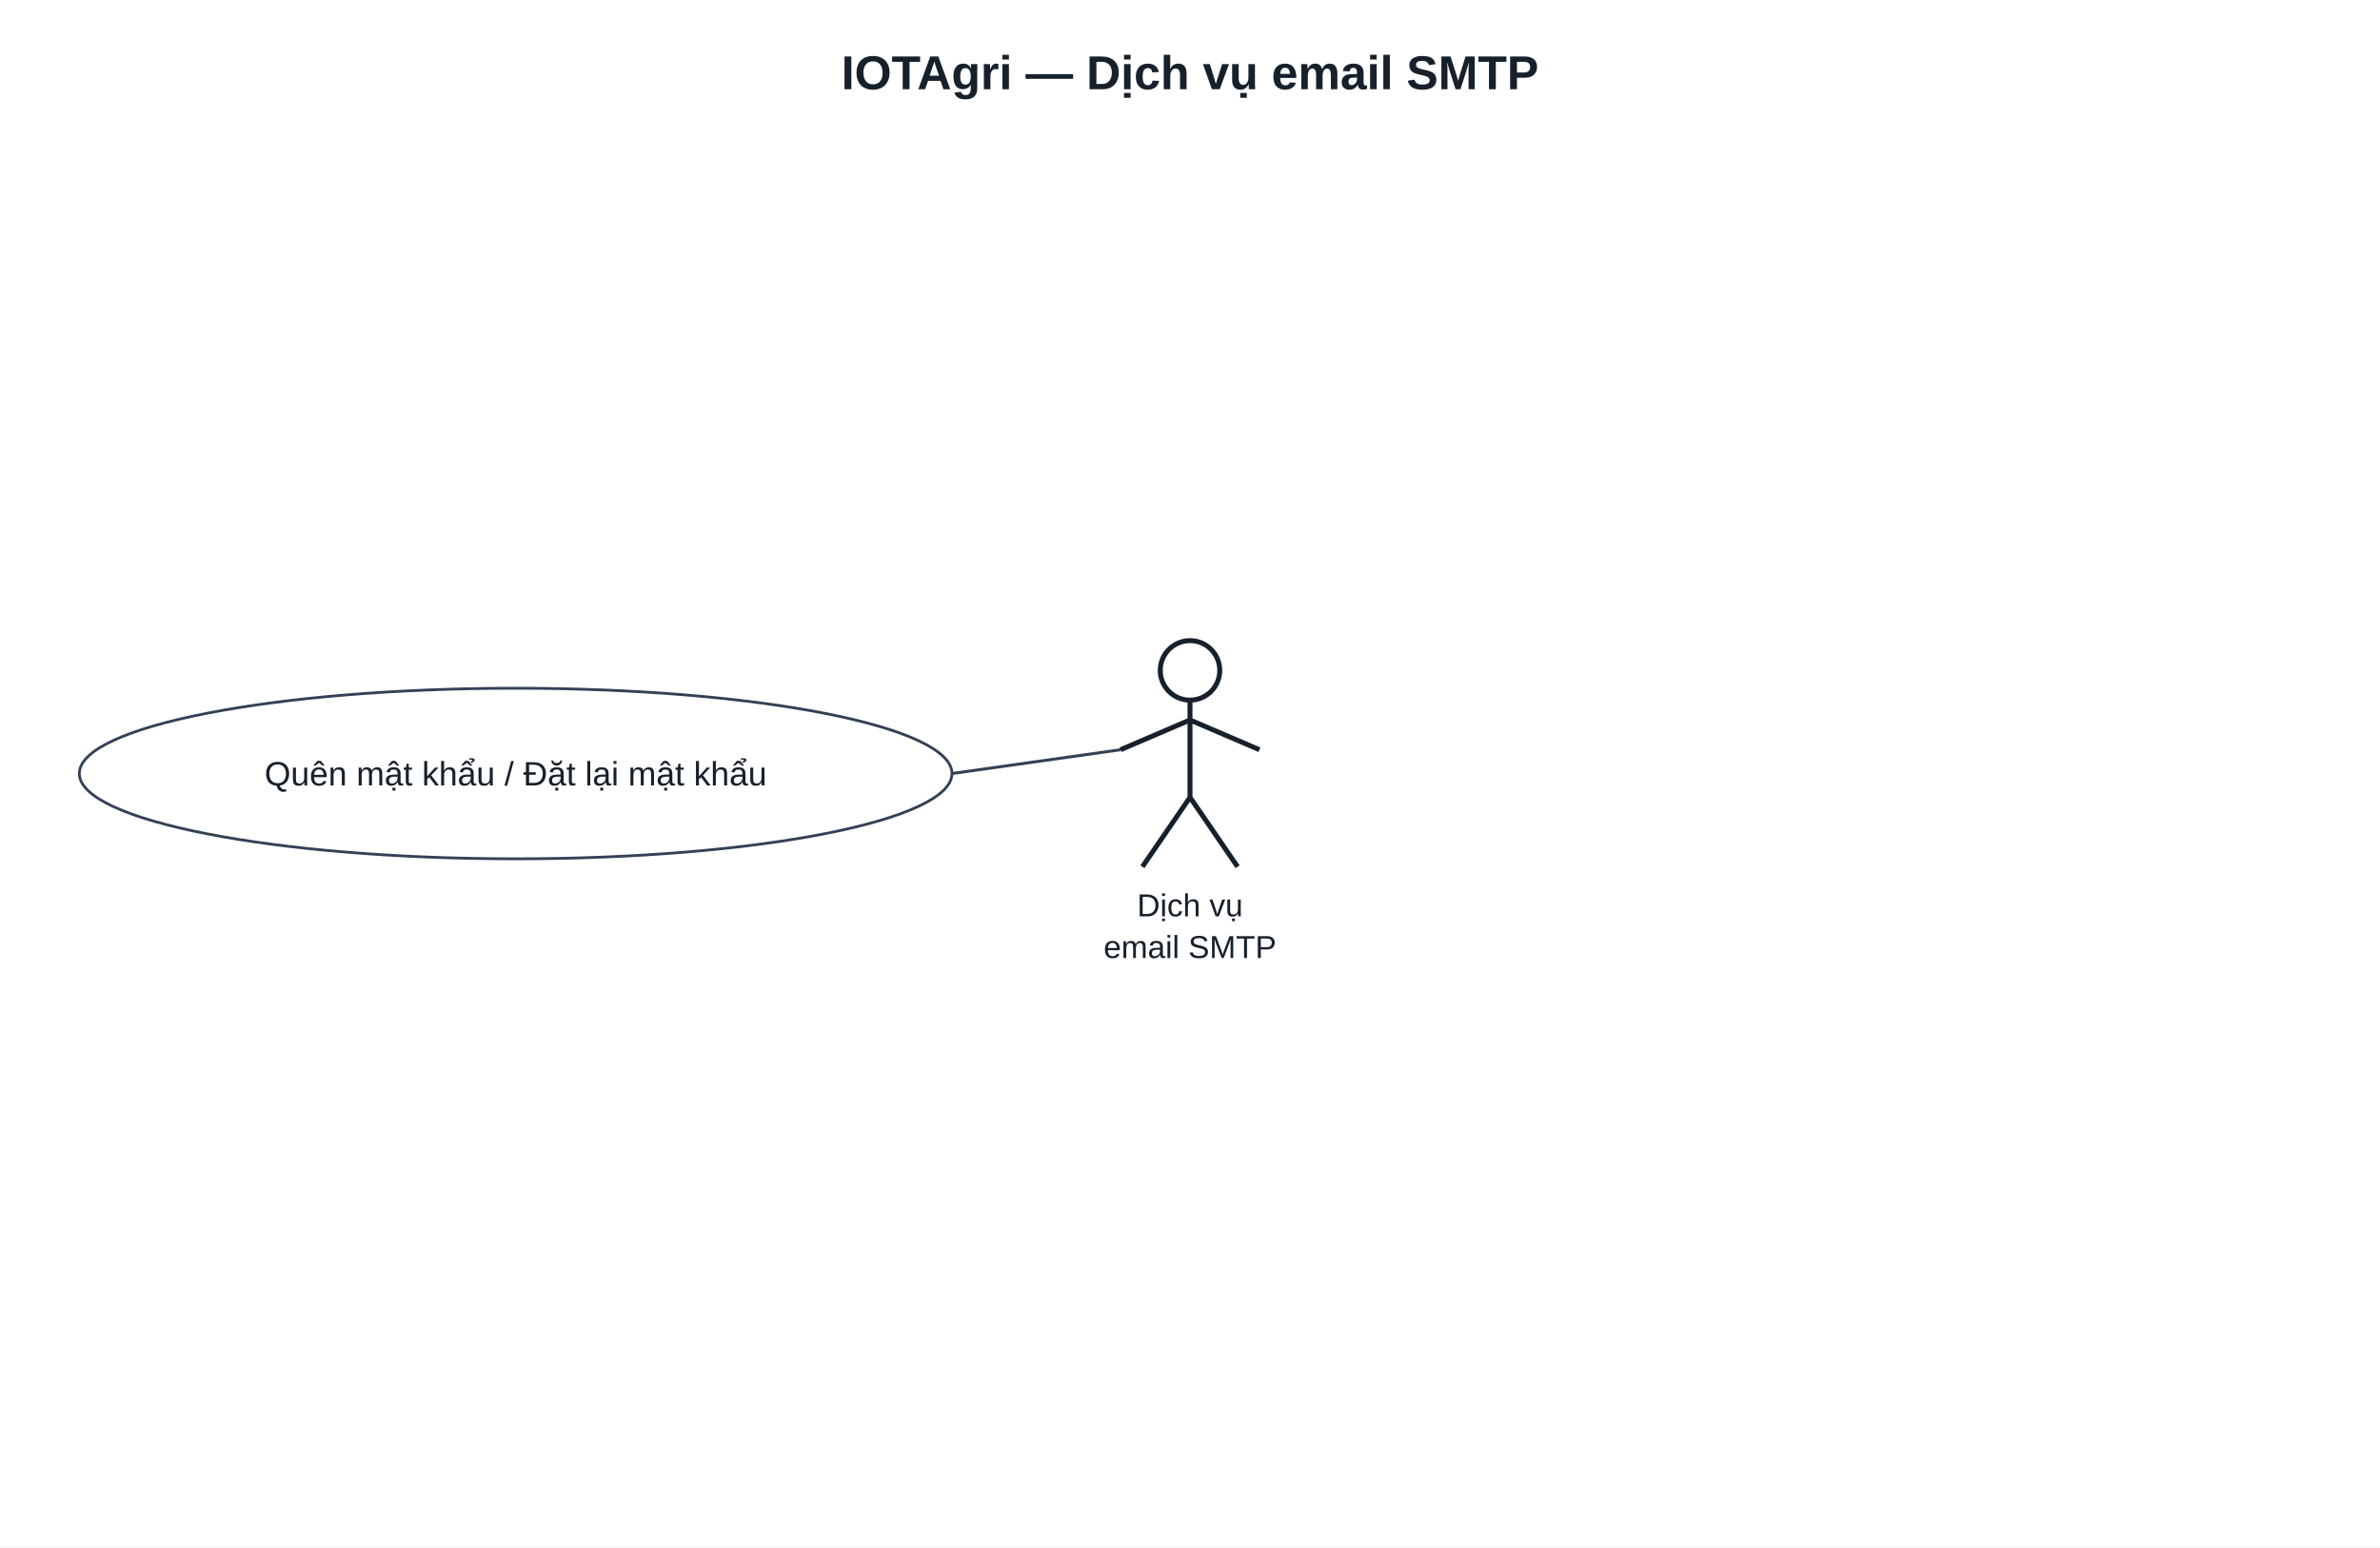
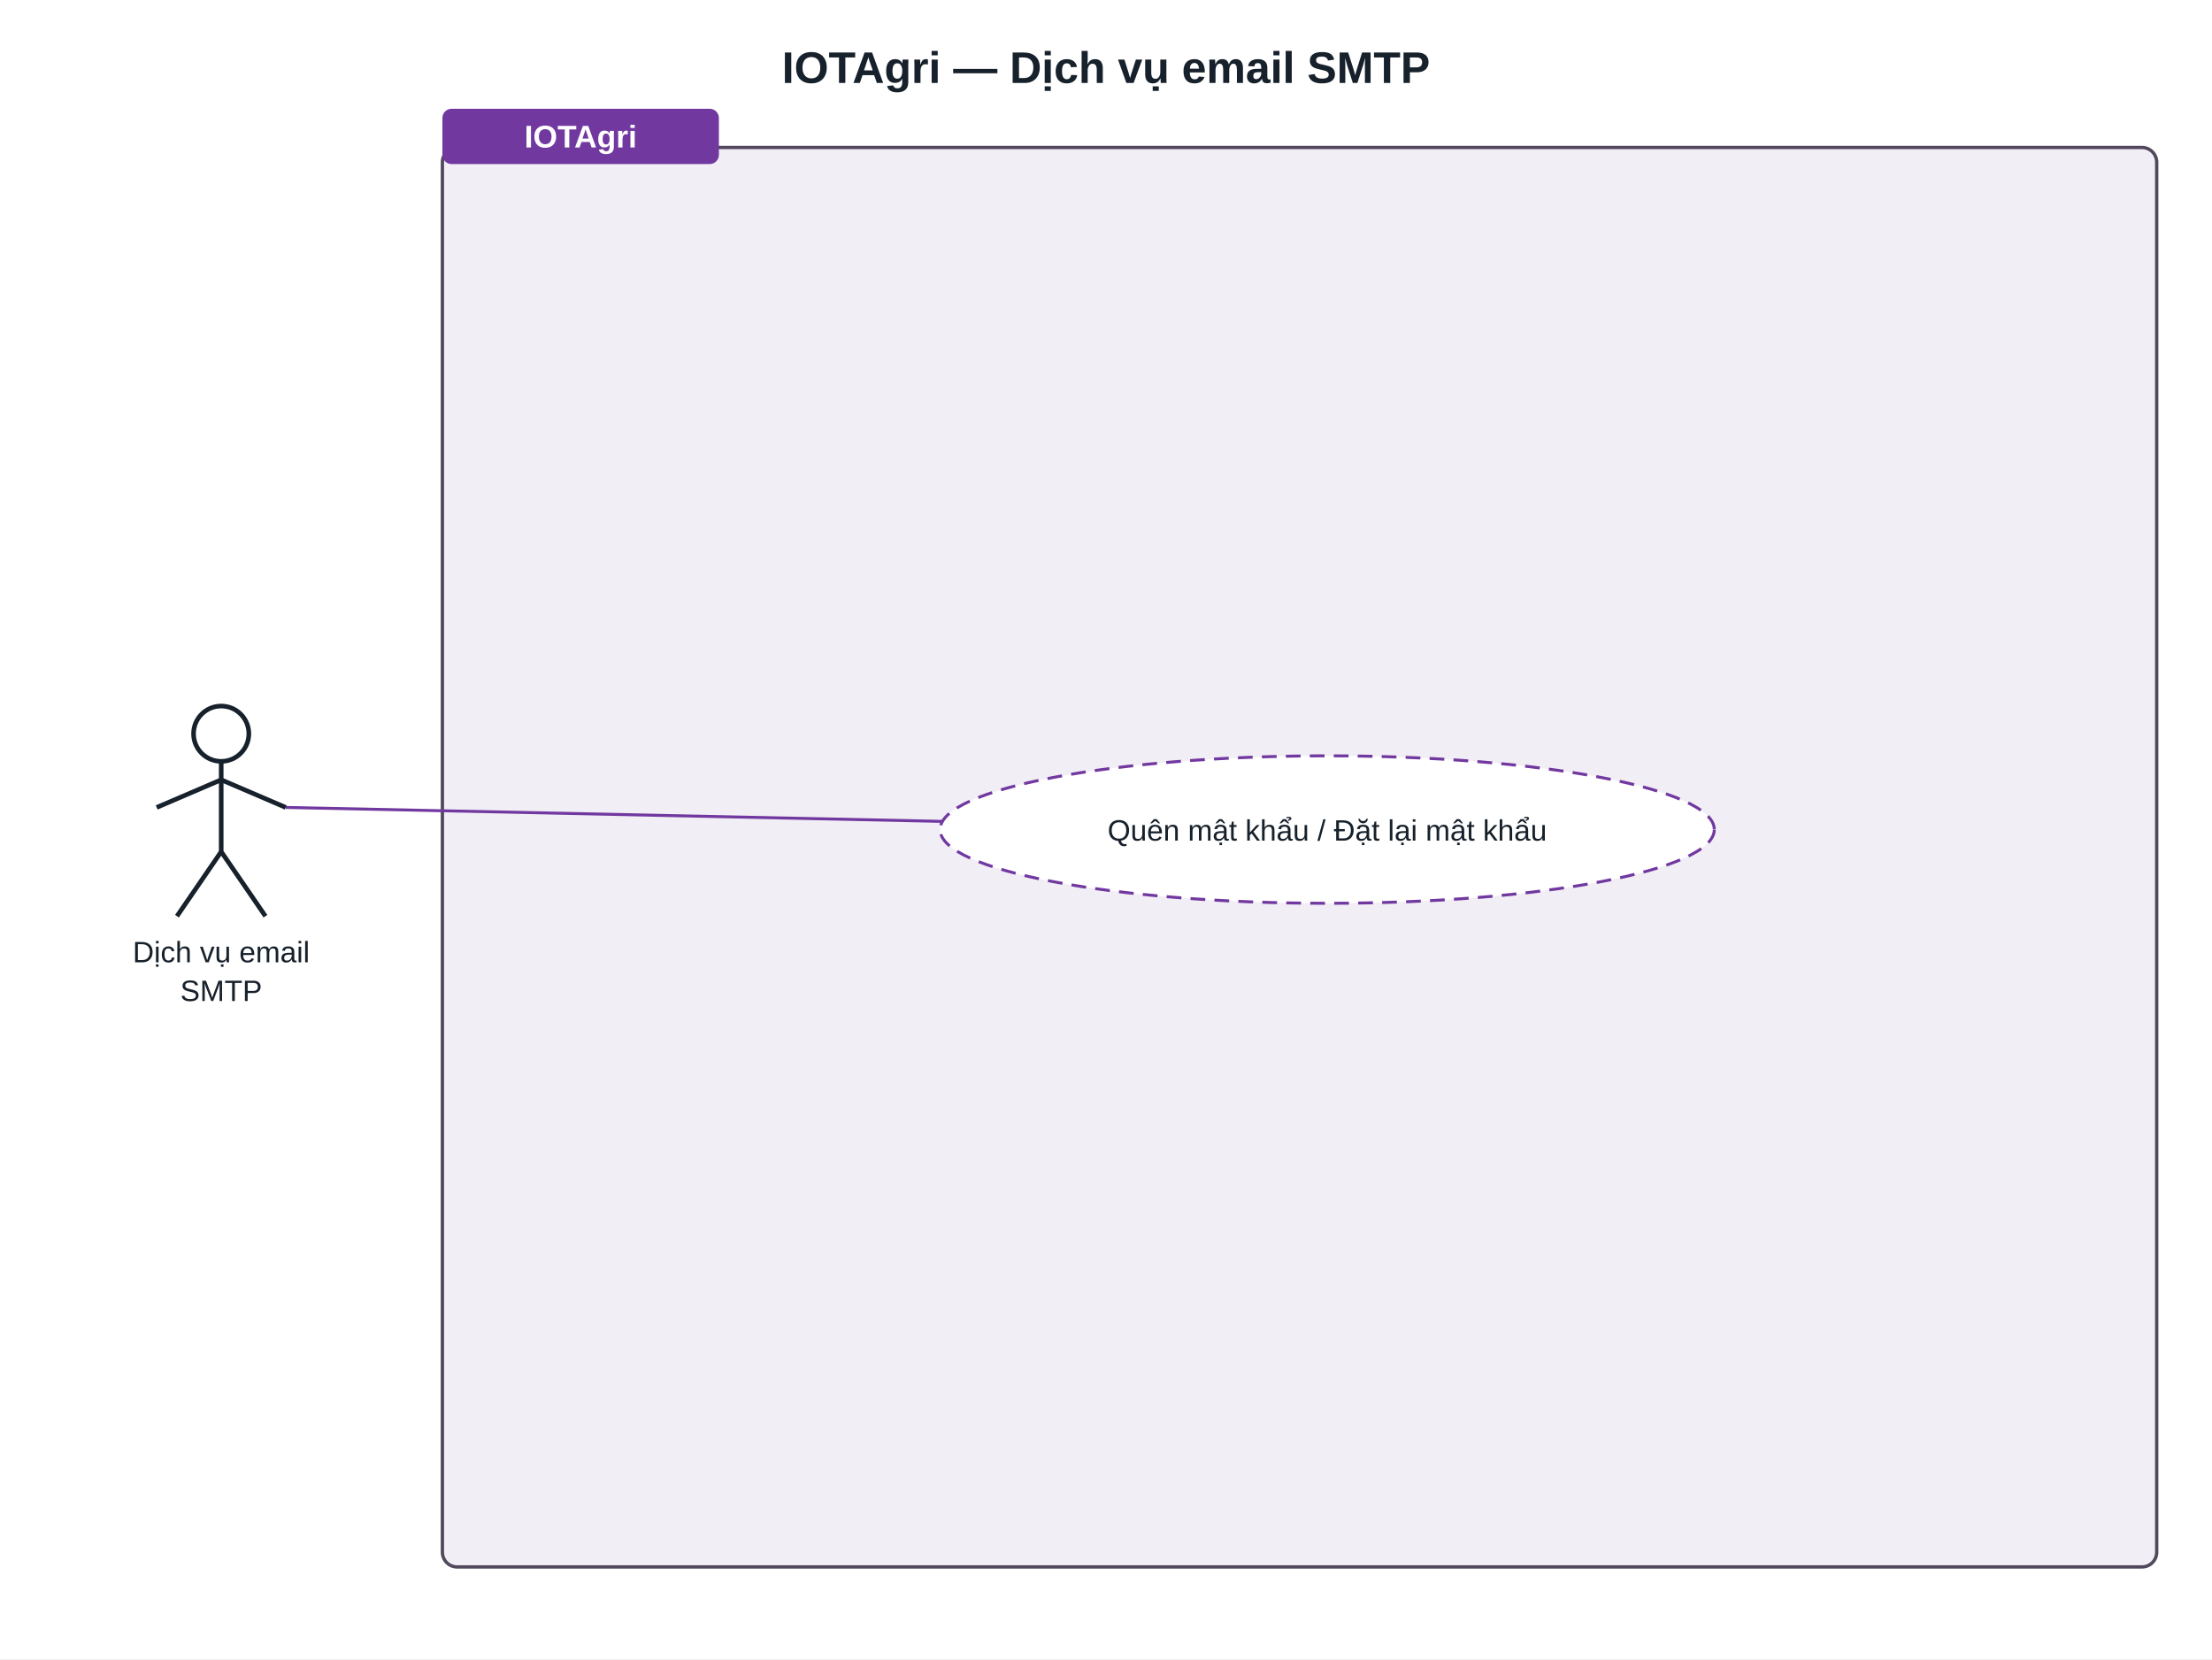
- <svg xmlns="http://www.w3.org/2000/svg" width="1200" height="780" viewBox="0 0 1200 780" role="img" aria-labelledby="title desc">
+ <svg xmlns="http://www.w3.org/2000/svg" width="1200" height="900" viewBox="0 0 1200 900" role="img" aria-labelledby="title desc">
  <rect width="100%" height="100%" fill="white" />
  <g font-family="Arial, sans-serif" fill="#17212b">
    <g data-actor="SMTP" transform="translate(0 0)">
      <text x="600" y="45" text-anchor="middle" font-size="24" font-weight="bold">IOTAgri — Dịch vụ email SMTP</text>
-       <line data-usecase="SMTPUC1" x1="565" y1="378" x2="480" y2="390" stroke="#334155" stroke-width="1.5" />
-       <ellipse data-usecase="SMTPUC1" cx="260" cy="390" rx="220" ry="43" fill="#FFFFFF" stroke="#334155" stroke-width="1.4" />
-       <text x="260" y="396.0" text-anchor="middle" font-size="17" font-weight="normal">Quên mật khẩu / Đặt lại mật khẩu</text>
+       <rect data-system="IOTAgri" x="240" y="80" width="930" height="770" rx="8" fill="#f1eef5" stroke="#51485c" stroke-width="1.8" />
+       <rect x="240" y="59" width="150" height="30" rx="5" fill="#7138a0" />
+       <g fill="white">
+         <text x="315" y="80" text-anchor="middle" font-size="17" font-weight="bold">IOTAgri</text>
+       </g>
+       <line data-usecase="SMTPUC1" x1="155" y1="438" x2="511.29" y2="445.57" stroke="#7138a0" stroke-width="1.6" />
+       <ellipse data-usecase="SMTPUC1" cx="720" cy="450" rx="210" ry="40" fill="#FFFFFF" stroke="#7138a0" stroke-width="1.6" stroke-dasharray="8 5" />
+       <text x="720" y="456.0" text-anchor="middle" font-size="16" font-weight="normal">Quên mật khẩu / Đặt lại mật khẩu</text>
      <g fill="none" stroke="#17212b" stroke-width="2.5">
-         <circle cx="600" cy="338" r="15" />
-         <path d="M600 353 V402 M565 378 L600 363 L635 378 M600 402 L576 437 M600 402 L624 437" />
+         <circle cx="120" cy="398" r="15" />
+         <path d="M120 413 V462 M85 438 L120 423 L155 438 M120 462 L96 497 M120 462 L144 497" />
      </g>
-       <text x="600" y="462" text-anchor="middle" font-size="16" font-weight="normal">Dịch vụ</text>
-       <text x="600" y="483" text-anchor="middle" font-size="16" font-weight="normal">email SMTP</text>
+       <text x="120" y="522" text-anchor="middle" font-size="16" font-weight="normal">Dịch vụ email</text>
+       <text x="120" y="543" text-anchor="middle" font-size="16" font-weight="normal">SMTP</text>
    </g>
  </g>
</svg>
